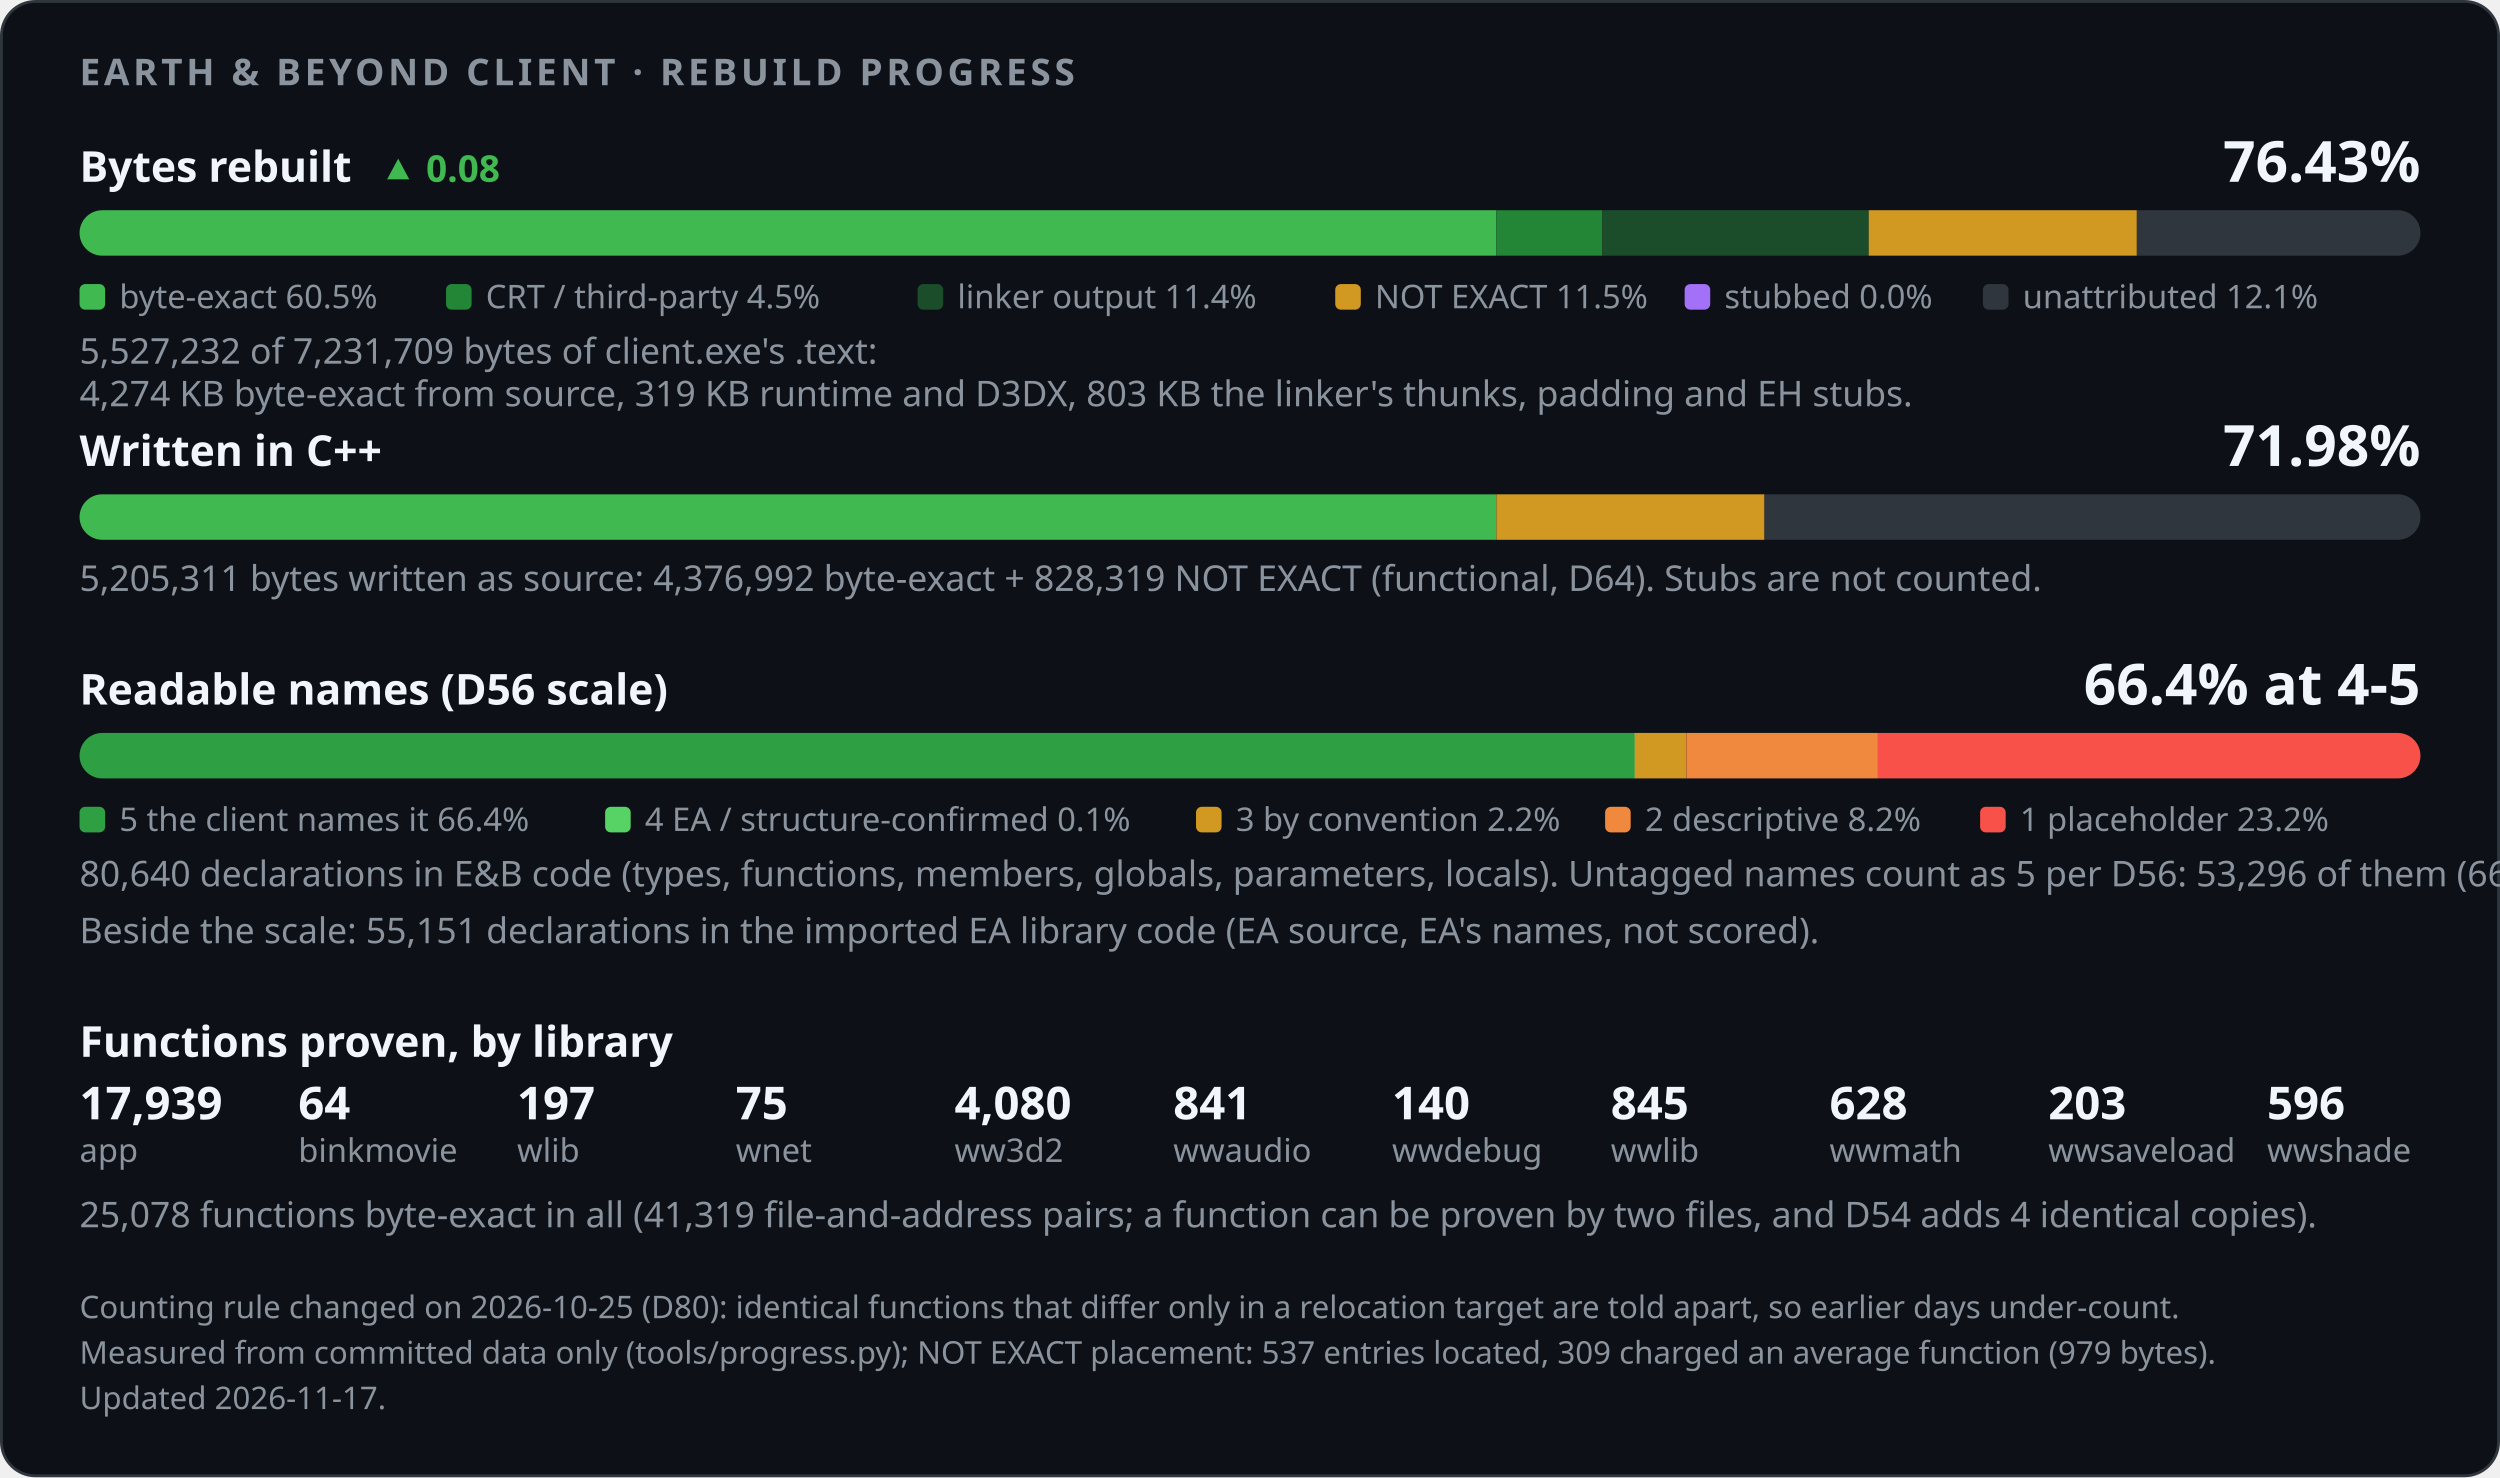
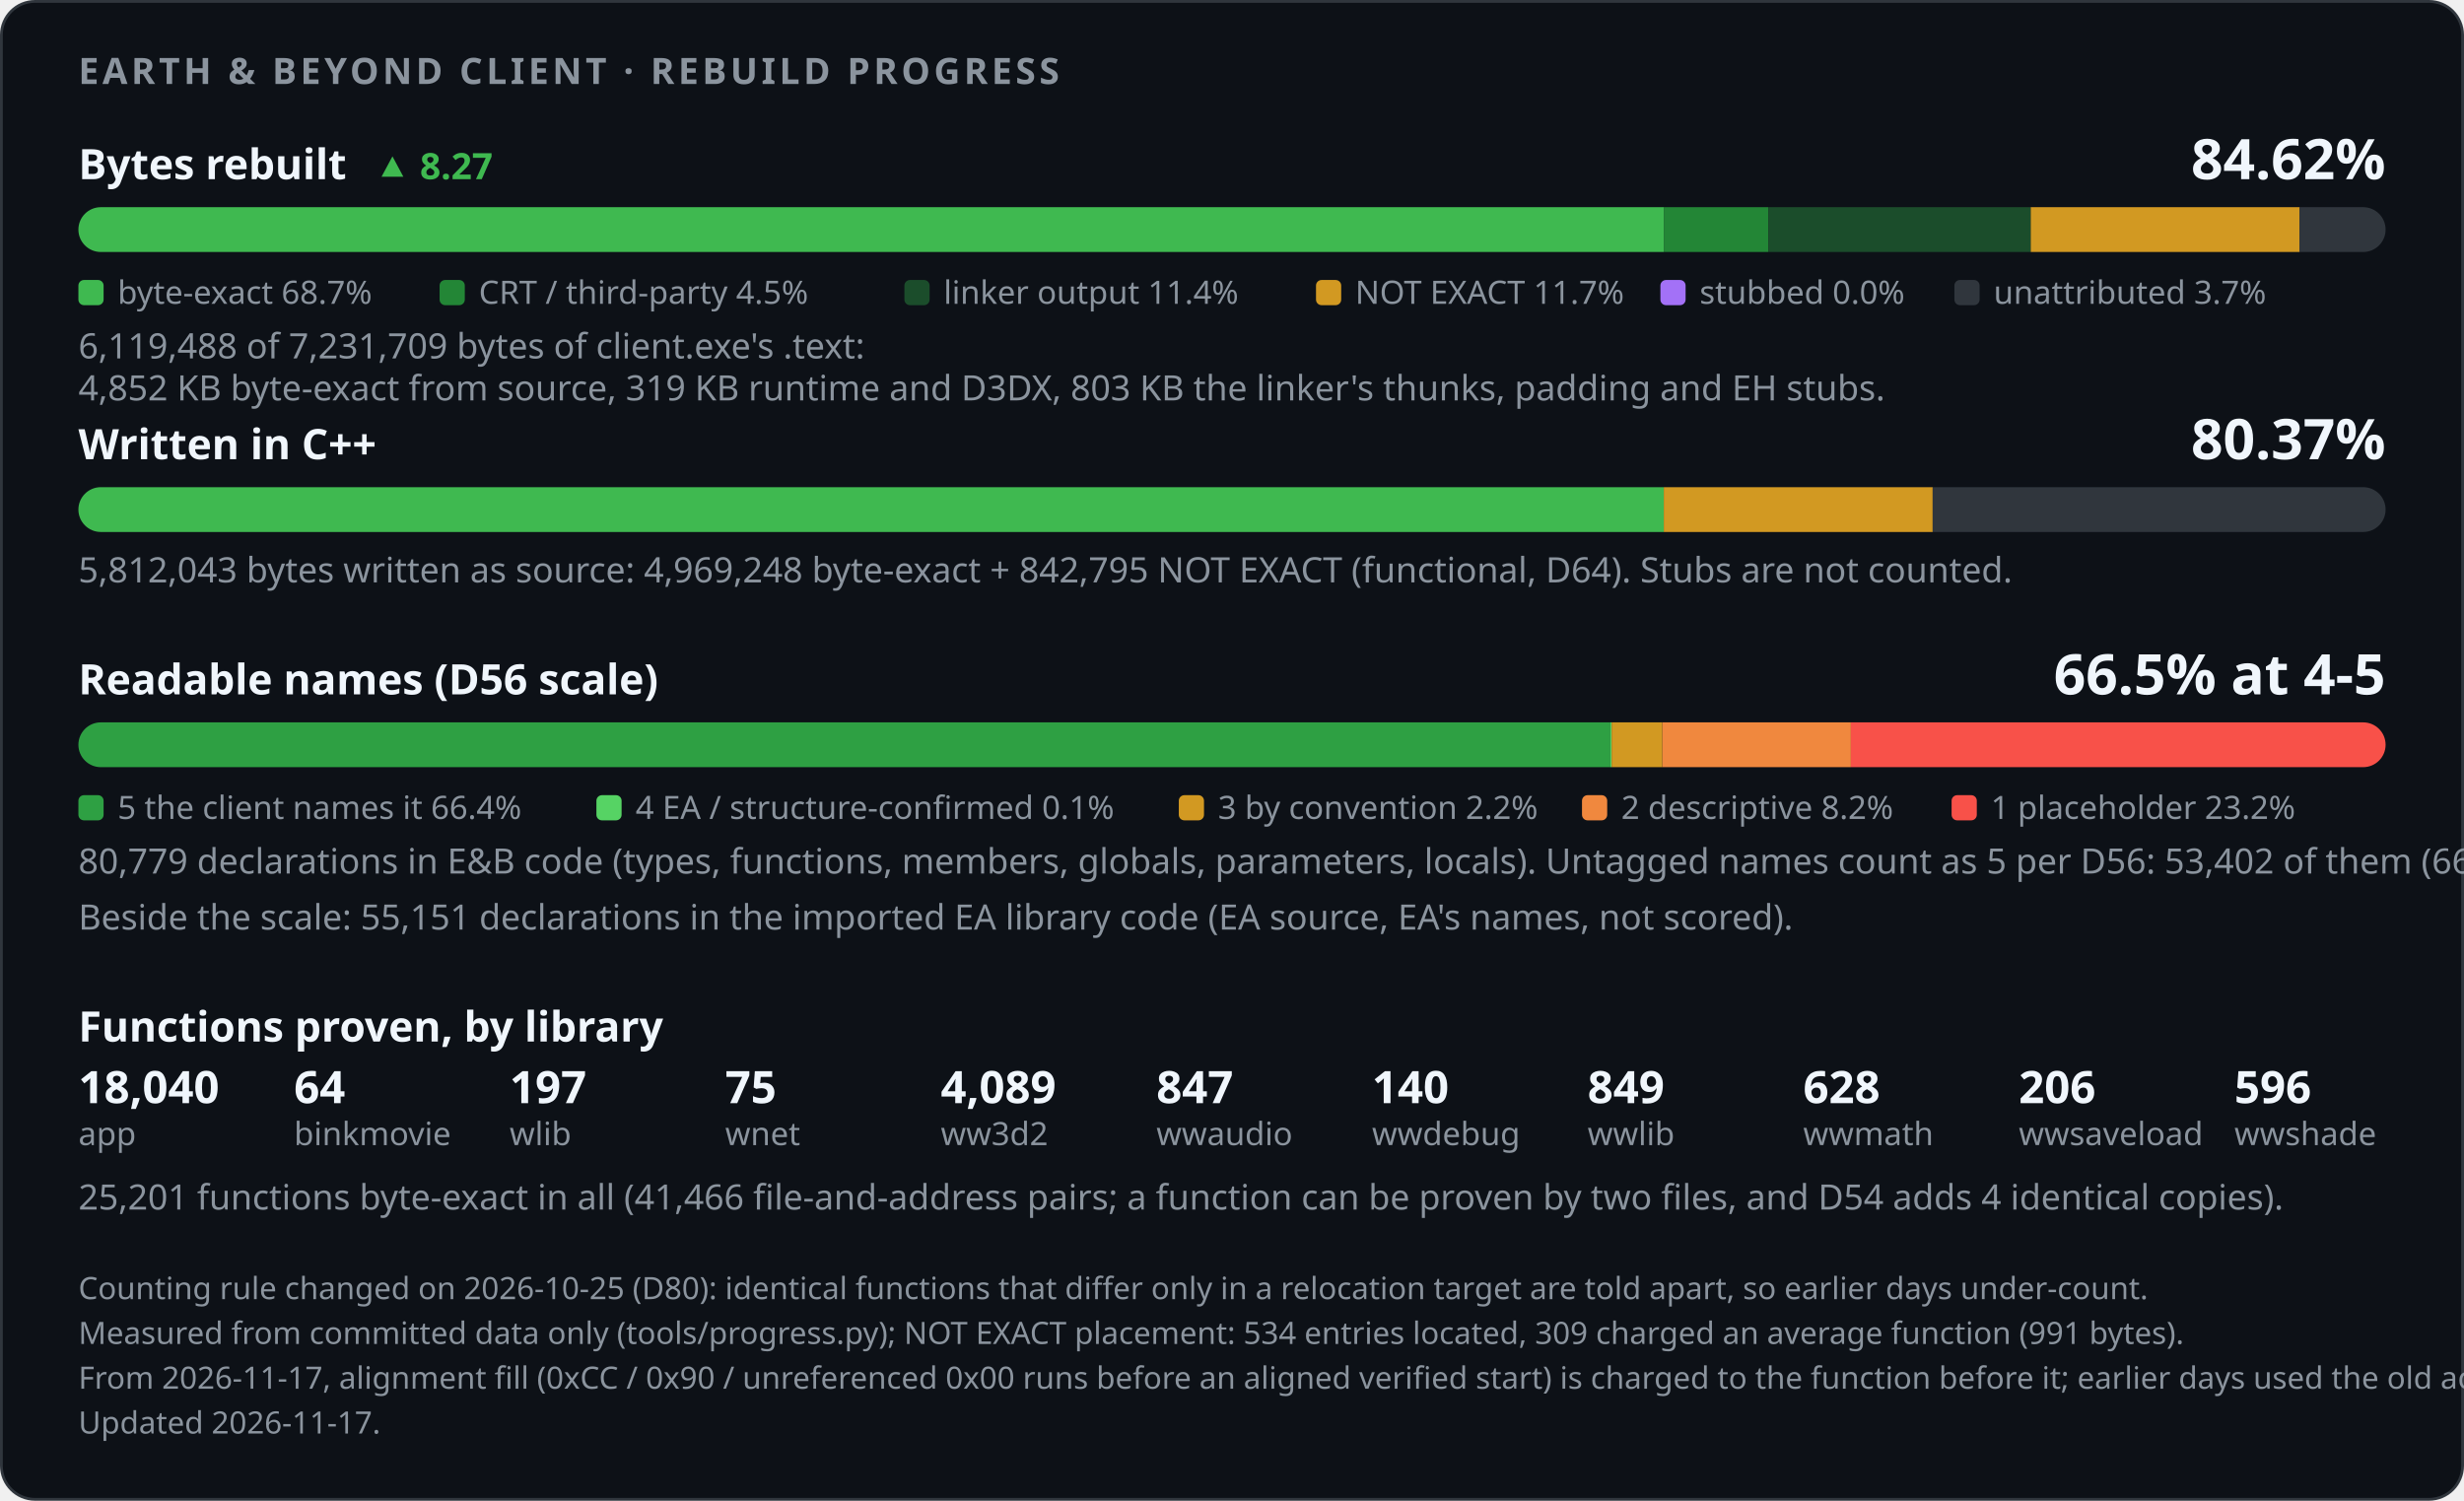
- <svg xmlns="http://www.w3.org/2000/svg" width="880" height="520" viewBox="0 0 880 520" role="img" aria-labelledby="title desc">
+ <svg xmlns="http://www.w3.org/2000/svg" width="880" height="536" viewBox="0 0 880 536" role="img" aria-labelledby="title desc">
  <style>
    .card { fill: #0d1117; stroke: #30363d; } .strong { fill: #f0f6fc; } .muted { fill: #8b949e; }
    .grid { stroke: #30363d; } .up { fill: #3fb950; } .down { fill: #f85149; }
    .s-exact { fill: #3fb950; } .s-notexact { fill: #d29922; } .s-stub { fill: #a371f7; }
    .s-third { fill: #238636; } .s-linker { fill: #1b4d2b; } .s-unattr { fill: #30363d; }
    .l-exact { stroke: #3fb950; } .l-written { stroke: #58a6ff; }
    @media (prefers-color-scheme: light) {
      .card { fill: #ffffff; stroke: #d0d7de; } .strong { fill: #1f2328; } .muted { fill: #59636e; }
      .grid { stroke: #d0d7de; } .up { fill: #1a7f37; } .down { fill: #cf222e; }
      .s-exact { fill: #1a7f37; } .s-third { fill: #4ac26b; } .s-linker { fill: #aceebb; } .s-unattr { fill: #d0d7de; }
      .l-exact { stroke: #1a7f37; } .l-written { stroke: #0969da; }
    }
  </style>
-   <rect class="card" x="0.5" y="0.5" width="879" height="519" rx="12" />
+   <rect class="card" x="0.5" y="0.5" width="879" height="535" rx="12" />
  <g font-family="-apple-system,BlinkMacSystemFont,'Segoe UI','Noto Sans',Helvetica,Arial,sans-serif">
    <text x="28" y="30" class="muted" font-size="13" font-weight="600" letter-spacing="1.3">EARTH &amp; BEYOND CLIENT · REBUILD PROGRESS</text>
-     <text x="28" y="64" class="strong" font-size="15" font-weight="600">Bytes rebuilt<tspan class="up" dx="10" font-size="13" font-weight="600">▲ 0.08</tspan>
+     <text x="28" y="64" class="strong" font-size="15" font-weight="600">Bytes rebuilt<tspan class="up" dx="10" font-size="13" font-weight="600">▲ 8.27</tspan>
    </text>
-     <text x="852" y="64" class="strong" font-size="20" font-weight="700" text-anchor="end">76.43%</text>
+     <text x="852" y="64" class="strong" font-size="20" font-weight="700" text-anchor="end">84.62%</text>
    <clipPath id="clip74">
      <rect x="28" y="74" width="824" height="16" rx="8.0" />
    </clipPath>
    <g clip-path="url(#clip74)">
-       <rect x="28.00" y="74" width="498.73" height="16" class="s-exact" />
-       <rect x="526.73" y="74" width="37.32" height="16" class="s-third" />
-       <rect x="564.05" y="74" width="93.74" height="16" class="s-linker" />
-       <rect x="657.79" y="74" width="94.38" height="16" class="s-notexact" />
-       <rect x="752.17" y="74" width="99.83" height="16" class="s-unattr" />
+       <rect x="28.00" y="74" width="566.21" height="16" class="s-exact" />
+       <rect x="594.21" y="74" width="37.32" height="16" class="s-third" />
+       <rect x="631.53" y="74" width="93.74" height="16" class="s-linker" />
+       <rect x="725.27" y="74" width="96.03" height="16" class="s-notexact" />
+       <rect x="821.30" y="74" width="30.70" height="16" class="s-unattr" />
    </g>
    <rect x="28" y="100" width="9" height="9" rx="2" class="s-exact" />
-     <text x="42" y="108.5" class="muted" font-size="11.5">byte-exact 60.5%</text>
+     <text x="42" y="108.5" class="muted" font-size="11.5">byte-exact 68.7%</text>
    <rect x="157" y="100" width="9" height="9" rx="2" class="s-third" />
    <text x="171" y="108.5" class="muted" font-size="11.5">CRT / third-party 4.5%</text>
    <rect x="323" y="100" width="9" height="9" rx="2" class="s-linker" />
    <text x="337" y="108.5" class="muted" font-size="11.5">linker output 11.4%</text>
    <rect x="470" y="100" width="9" height="9" rx="2" class="s-notexact" />
-     <text x="484" y="108.5" class="muted" font-size="11.5">NOT EXACT 11.5%</text>
+     <text x="484" y="108.5" class="muted" font-size="11.5">NOT EXACT 11.7%</text>
    <rect x="593" y="100" width="9" height="9" rx="2" class="s-stub" />
    <text x="607" y="108.5" class="muted" font-size="11.5">stubbed 0.0%</text>
    <rect x="698" y="100" width="9" height="9" rx="2" class="s-unattr" />
-     <text x="712" y="108.5" class="muted" font-size="11.5">unattributed 12.1%</text>
-     <text x="28" y="128" class="muted" font-size="12.5">5,527,232 of 7,231,709 bytes of client.exe's .text:</text>
-     <text x="28" y="143" class="muted" font-size="12.5">4,274 KB byte-exact from source, 319 KB runtime and D3DX, 803 KB the linker's thunks, padding and EH stubs.</text>
+     <text x="712" y="108.5" class="muted" font-size="11.5">unattributed 3.7%</text>
+     <text x="28" y="128" class="muted" font-size="12.5">6,119,488 of 7,231,709 bytes of client.exe's .text:</text>
+     <text x="28" y="143" class="muted" font-size="12.5">4,852 KB byte-exact from source, 319 KB runtime and D3DX, 803 KB the linker's thunks, padding and EH stubs.</text>
    <text x="28" y="164" class="strong" font-size="15" font-weight="600">Written in C++</text>
-     <text x="852" y="164" class="strong" font-size="20" font-weight="700" text-anchor="end">71.98%</text>
+     <text x="852" y="164" class="strong" font-size="20" font-weight="700" text-anchor="end">80.37%</text>
    <clipPath id="clip174">
      <rect x="28" y="174" width="824" height="16" rx="8.0" />
    </clipPath>
    <g clip-path="url(#clip174)">
-       <rect x="28.00" y="174" width="498.73" height="16" class="s-exact" />
-       <rect x="526.73" y="174" width="94.38" height="16" class="s-notexact" />
-       <rect x="621.11" y="174" width="230.89" height="16" class="s-unattr" />
+       <rect x="28.00" y="174" width="566.21" height="16" class="s-exact" />
+       <rect x="594.21" y="174" width="96.03" height="16" class="s-notexact" />
+       <rect x="690.24" y="174" width="161.76" height="16" class="s-unattr" />
    </g>
-     <text x="28" y="208" class="muted" font-size="12.5">5,205,311 bytes written as source: 4,376,992 byte-exact + 828,319 NOT EXACT (functional, D64). Stubs are not counted.</text>
+     <text x="28" y="208" class="muted" font-size="12.5">5,812,043 bytes written as source: 4,969,248 byte-exact + 842,795 NOT EXACT (functional, D64). Stubs are not counted.</text>
    <text x="28" y="248" class="strong" font-size="15" font-weight="600">Readable names (D56 scale)</text>
-     <text x="852" y="248" class="strong" font-size="20" font-weight="700" text-anchor="end">66.4% at 4-5</text>
+     <text x="852" y="248" class="strong" font-size="20" font-weight="700" text-anchor="end">66.5% at 4-5</text>
    <clipPath id="clip258">
      <rect x="28" y="258" width="824" height="16" rx="8.0" />
    </clipPath>
    <g clip-path="url(#clip258)">
-       <rect x="28.00" y="258" width="547.00" height="16" fill="#2ea043" />
-       <rect x="575.00" y="258" width="0.44" height="16" fill="#56d364" />
-       <rect x="575.44" y="258" width="18.15" height="16" fill="#d29922" />
-       <rect x="593.59" y="258" width="67.44" height="16" fill="#f0883e" />
+       <rect x="28.00" y="258" width="547.14" height="16" fill="#2ea043" />
+       <rect x="575.14" y="258" width="0.44" height="16" fill="#56d364" />
+       <rect x="575.58" y="258" width="18.13" height="16" fill="#d29922" />
+       <rect x="593.71" y="258" width="67.32" height="16" fill="#f0883e" />
      <rect x="661.03" y="258" width="190.97" height="16" fill="#f85149" />
    </g>
    <rect x="28" y="284" width="9" height="9" rx="2" fill="#2ea043" />
    <text x="42" y="292.5" class="muted" font-size="11.5">5 the client names it 66.4%</text>
    <rect x="213" y="284" width="9" height="9" rx="2" fill="#56d364" />
    <text x="227" y="292.5" class="muted" font-size="11.5">4 EA / structure-confirmed 0.1%</text>
    <rect x="421" y="284" width="9" height="9" rx="2" fill="#d29922" />
    <text x="435" y="292.5" class="muted" font-size="11.5">3 by convention 2.2%</text>
    <rect x="565" y="284" width="9" height="9" rx="2" fill="#f0883e" />
    <text x="579" y="292.5" class="muted" font-size="11.5">2 descriptive 8.2%</text>
    <rect x="697" y="284" width="9" height="9" rx="2" fill="#f85149" />
    <text x="711" y="292.5" class="muted" font-size="11.5">1 placeholder 23.2%</text>
-     <text x="28" y="312" class="muted" font-size="12.5">80,640 declarations in E&amp;B code (types, functions, members, globals, parameters, locals). Untagged names count as 5 per D56: 53,296 of them (66.1%).</text>
+     <text x="28" y="312" class="muted" font-size="12.5">80,779 declarations in E&amp;B code (types, functions, members, globals, parameters, locals). Untagged names count as 5 per D56: 53,402 of them (66.1%).</text>
    <text x="28" y="332" class="muted" font-size="12.5">Beside the scale: 55,151 declarations in the imported EA library code (EA source, EA's names, not scored).</text>
    <text x="28" y="372" class="strong" font-size="15" font-weight="600">Functions proven, by library</text>
-     <text x="28" y="394" class="strong" font-size="16" font-weight="700">17,939</text>
+     <text x="28" y="394" class="strong" font-size="16" font-weight="700">18,040</text>
    <text x="28" y="409" class="muted" font-size="11.5">app</text>
    <text x="105" y="394" class="strong" font-size="16" font-weight="700">64</text>
    <text x="105" y="409" class="muted" font-size="11.5">binkmovie</text>
    <text x="182" y="394" class="strong" font-size="16" font-weight="700">197</text>
    <text x="182" y="409" class="muted" font-size="11.5">wlib</text>
    <text x="259" y="394" class="strong" font-size="16" font-weight="700">75</text>
    <text x="259" y="409" class="muted" font-size="11.5">wnet</text>
-     <text x="336" y="394" class="strong" font-size="16" font-weight="700">4,080</text>
+     <text x="336" y="394" class="strong" font-size="16" font-weight="700">4,089</text>
    <text x="336" y="409" class="muted" font-size="11.5">ww3d2</text>
-     <text x="413" y="394" class="strong" font-size="16" font-weight="700">841</text>
+     <text x="413" y="394" class="strong" font-size="16" font-weight="700">847</text>
    <text x="413" y="409" class="muted" font-size="11.5">wwaudio</text>
    <text x="490" y="394" class="strong" font-size="16" font-weight="700">140</text>
    <text x="490" y="409" class="muted" font-size="11.5">wwdebug</text>
-     <text x="567" y="394" class="strong" font-size="16" font-weight="700">845</text>
+     <text x="567" y="394" class="strong" font-size="16" font-weight="700">849</text>
    <text x="567" y="409" class="muted" font-size="11.5">wwlib</text>
    <text x="644" y="394" class="strong" font-size="16" font-weight="700">628</text>
    <text x="644" y="409" class="muted" font-size="11.5">wwmath</text>
-     <text x="721" y="394" class="strong" font-size="16" font-weight="700">203</text>
+     <text x="721" y="394" class="strong" font-size="16" font-weight="700">206</text>
    <text x="721" y="409" class="muted" font-size="11.5">wwsaveload</text>
    <text x="798" y="394" class="strong" font-size="16" font-weight="700">596</text>
    <text x="798" y="409" class="muted" font-size="11.5">wwshade</text>
-     <text x="28" y="432" class="muted" font-size="12.5">25,078 functions byte-exact in all (41,319 file-and-address pairs; a function can be proven by two files, and D54 adds 4 identical copies).</text>
+     <text x="28" y="432" class="muted" font-size="12.5">25,201 functions byte-exact in all (41,466 file-and-address pairs; a function can be proven by two files, and D54 adds 4 identical copies).</text>
    <text x="28" y="464" class="muted" font-size="11">Counting rule changed on 2026-10-25 (D80): identical functions that differ only in a relocation target are told apart, so earlier days under-count.</text>
-     <text x="28" y="480" class="muted" font-size="11">Measured from committed data only (tools/progress.py); NOT EXACT placement: 537 entries located, 309 charged an average function (979 bytes).</text>
-     <text x="28" y="496" class="muted" font-size="11">Updated 2026-11-17.</text>
+     <text x="28" y="480" class="muted" font-size="11">Measured from committed data only (tools/progress.py); NOT EXACT placement: 534 entries located, 309 charged an average function (991 bytes).</text>
+     <text x="28" y="496" class="muted" font-size="11">From 2026-11-17, alignment fill (0xCC / 0x90 / unreferenced 0x00 runs before an aligned verified start) is charged to the function before it; earlier days used the old accounting.</text>
+     <text x="28" y="512" class="muted" font-size="11">Updated 2026-11-17.</text>
  </g>
</svg>
